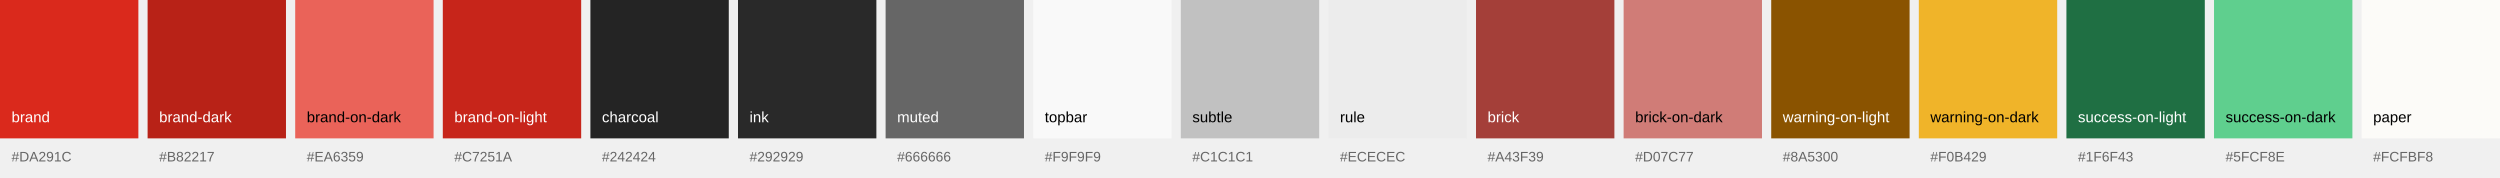
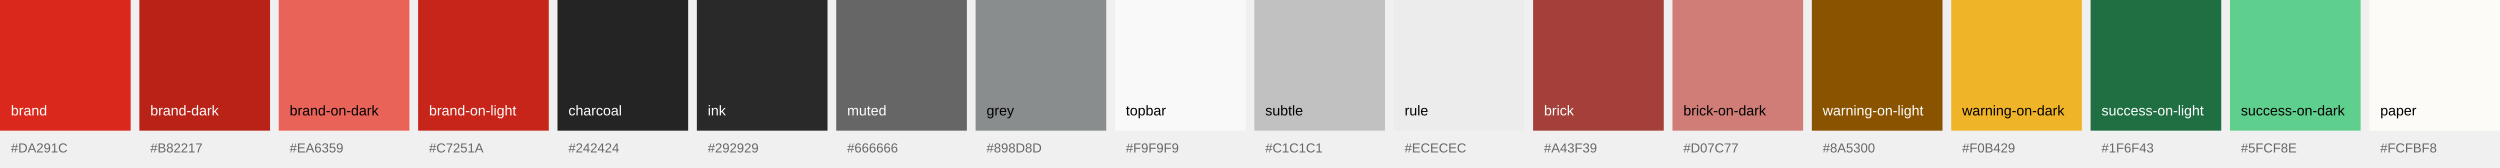
- <svg xmlns="http://www.w3.org/2000/svg" viewBox="0 0 2168 154" width="2168" height="154">
+ <svg xmlns="http://www.w3.org/2000/svg" viewBox="0 0 2296 154" width="2296" height="154">
  <rect x="0" y="0" width="120" height="120" fill="#DA291C" />
  <text x="10" y="106" font-family="Arial, Helvetica, sans-serif" font-size="13" fill="#FFFFFF">brand</text>
  <text x="10" y="140" font-family="Arial, Helvetica, sans-serif" font-size="12" fill="#666666">#DA291C</text>
  <rect x="128" y="0" width="120" height="120" fill="#B82217" />
  <text x="138" y="106" font-family="Arial, Helvetica, sans-serif" font-size="13" fill="#FFFFFF">brand-dark</text>
  <text x="138" y="140" font-family="Arial, Helvetica, sans-serif" font-size="12" fill="#666666">#B82217</text>
  <rect x="256" y="0" width="120" height="120" fill="#EA6359" />
  <text x="266" y="106" font-family="Arial, Helvetica, sans-serif" font-size="13" fill="#000000">brand-on-dark</text>
  <text x="266" y="140" font-family="Arial, Helvetica, sans-serif" font-size="12" fill="#666666">#EA6359</text>
  <rect x="384" y="0" width="120" height="120" fill="#C7251A" />
  <text x="394" y="106" font-family="Arial, Helvetica, sans-serif" font-size="13" fill="#FFFFFF">brand-on-light</text>
  <text x="394" y="140" font-family="Arial, Helvetica, sans-serif" font-size="12" fill="#666666">#C7251A</text>
  <rect x="512" y="0" width="120" height="120" fill="#242424" />
  <text x="522" y="106" font-family="Arial, Helvetica, sans-serif" font-size="13" fill="#FFFFFF">charcoal</text>
  <text x="522" y="140" font-family="Arial, Helvetica, sans-serif" font-size="12" fill="#666666">#242424</text>
  <rect x="640" y="0" width="120" height="120" fill="#292929" />
  <text x="650" y="106" font-family="Arial, Helvetica, sans-serif" font-size="13" fill="#FFFFFF">ink</text>
  <text x="650" y="140" font-family="Arial, Helvetica, sans-serif" font-size="12" fill="#666666">#292929</text>
  <rect x="768" y="0" width="120" height="120" fill="#666666" />
  <text x="778" y="106" font-family="Arial, Helvetica, sans-serif" font-size="13" fill="#FFFFFF">muted</text>
  <text x="778" y="140" font-family="Arial, Helvetica, sans-serif" font-size="12" fill="#666666">#666666</text>
-   <rect x="896" y="0" width="120" height="120" fill="#F9F9F9" />
-   <text x="906" y="106" font-family="Arial, Helvetica, sans-serif" font-size="13" fill="#000000">topbar</text>
-   <text x="906" y="140" font-family="Arial, Helvetica, sans-serif" font-size="12" fill="#666666">#F9F9F9</text>
-   <rect x="1024" y="0" width="120" height="120" fill="#C1C1C1" />
-   <text x="1034" y="106" font-family="Arial, Helvetica, sans-serif" font-size="13" fill="#000000">subtle</text>
-   <text x="1034" y="140" font-family="Arial, Helvetica, sans-serif" font-size="12" fill="#666666">#C1C1C1</text>
-   <rect x="1152" y="0" width="120" height="120" fill="#ECECEC" />
-   <text x="1162" y="106" font-family="Arial, Helvetica, sans-serif" font-size="13" fill="#000000">rule</text>
-   <text x="1162" y="140" font-family="Arial, Helvetica, sans-serif" font-size="12" fill="#666666">#ECECEC</text>
-   <rect x="1280" y="0" width="120" height="120" fill="#A43F39" />
-   <text x="1290" y="106" font-family="Arial, Helvetica, sans-serif" font-size="13" fill="#FFFFFF">brick</text>
-   <text x="1290" y="140" font-family="Arial, Helvetica, sans-serif" font-size="12" fill="#666666">#A43F39</text>
-   <rect x="1408" y="0" width="120" height="120" fill="#D07C77" />
-   <text x="1418" y="106" font-family="Arial, Helvetica, sans-serif" font-size="13" fill="#000000">brick-on-dark</text>
-   <text x="1418" y="140" font-family="Arial, Helvetica, sans-serif" font-size="12" fill="#666666">#D07C77</text>
-   <rect x="1536" y="0" width="120" height="120" fill="#8A5300" />
-   <text x="1546" y="106" font-family="Arial, Helvetica, sans-serif" font-size="13" fill="#FFFFFF">warning-on-light</text>
-   <text x="1546" y="140" font-family="Arial, Helvetica, sans-serif" font-size="12" fill="#666666">#8A5300</text>
-   <rect x="1664" y="0" width="120" height="120" fill="#F0B429" />
-   <text x="1674" y="106" font-family="Arial, Helvetica, sans-serif" font-size="13" fill="#000000">warning-on-dark</text>
-   <text x="1674" y="140" font-family="Arial, Helvetica, sans-serif" font-size="12" fill="#666666">#F0B429</text>
-   <rect x="1792" y="0" width="120" height="120" fill="#1F6F43" />
-   <text x="1802" y="106" font-family="Arial, Helvetica, sans-serif" font-size="13" fill="#FFFFFF">success-on-light</text>
-   <text x="1802" y="140" font-family="Arial, Helvetica, sans-serif" font-size="12" fill="#666666">#1F6F43</text>
-   <rect x="1920" y="0" width="120" height="120" fill="#5FCF8E" />
-   <text x="1930" y="106" font-family="Arial, Helvetica, sans-serif" font-size="13" fill="#000000">success-on-dark</text>
-   <text x="1930" y="140" font-family="Arial, Helvetica, sans-serif" font-size="12" fill="#666666">#5FCF8E</text>
-   <rect x="2048" y="0" width="120" height="120" fill="#FCFBF8" />
-   <text x="2058" y="106" font-family="Arial, Helvetica, sans-serif" font-size="13" fill="#000000">paper</text>
-   <text x="2058" y="140" font-family="Arial, Helvetica, sans-serif" font-size="12" fill="#666666">#FCFBF8</text>
+   <rect x="896" y="0" width="120" height="120" fill="#898D8D" />
+   <text x="906" y="106" font-family="Arial, Helvetica, sans-serif" font-size="13" fill="#000000">grey</text>
+   <text x="906" y="140" font-family="Arial, Helvetica, sans-serif" font-size="12" fill="#666666">#898D8D</text>
+   <rect x="1024" y="0" width="120" height="120" fill="#F9F9F9" />
+   <text x="1034" y="106" font-family="Arial, Helvetica, sans-serif" font-size="13" fill="#000000">topbar</text>
+   <text x="1034" y="140" font-family="Arial, Helvetica, sans-serif" font-size="12" fill="#666666">#F9F9F9</text>
+   <rect x="1152" y="0" width="120" height="120" fill="#C1C1C1" />
+   <text x="1162" y="106" font-family="Arial, Helvetica, sans-serif" font-size="13" fill="#000000">subtle</text>
+   <text x="1162" y="140" font-family="Arial, Helvetica, sans-serif" font-size="12" fill="#666666">#C1C1C1</text>
+   <rect x="1280" y="0" width="120" height="120" fill="#ECECEC" />
+   <text x="1290" y="106" font-family="Arial, Helvetica, sans-serif" font-size="13" fill="#000000">rule</text>
+   <text x="1290" y="140" font-family="Arial, Helvetica, sans-serif" font-size="12" fill="#666666">#ECECEC</text>
+   <rect x="1408" y="0" width="120" height="120" fill="#A43F39" />
+   <text x="1418" y="106" font-family="Arial, Helvetica, sans-serif" font-size="13" fill="#FFFFFF">brick</text>
+   <text x="1418" y="140" font-family="Arial, Helvetica, sans-serif" font-size="12" fill="#666666">#A43F39</text>
+   <rect x="1536" y="0" width="120" height="120" fill="#D07C77" />
+   <text x="1546" y="106" font-family="Arial, Helvetica, sans-serif" font-size="13" fill="#000000">brick-on-dark</text>
+   <text x="1546" y="140" font-family="Arial, Helvetica, sans-serif" font-size="12" fill="#666666">#D07C77</text>
+   <rect x="1664" y="0" width="120" height="120" fill="#8A5300" />
+   <text x="1674" y="106" font-family="Arial, Helvetica, sans-serif" font-size="13" fill="#FFFFFF">warning-on-light</text>
+   <text x="1674" y="140" font-family="Arial, Helvetica, sans-serif" font-size="12" fill="#666666">#8A5300</text>
+   <rect x="1792" y="0" width="120" height="120" fill="#F0B429" />
+   <text x="1802" y="106" font-family="Arial, Helvetica, sans-serif" font-size="13" fill="#000000">warning-on-dark</text>
+   <text x="1802" y="140" font-family="Arial, Helvetica, sans-serif" font-size="12" fill="#666666">#F0B429</text>
+   <rect x="1920" y="0" width="120" height="120" fill="#1F6F43" />
+   <text x="1930" y="106" font-family="Arial, Helvetica, sans-serif" font-size="13" fill="#FFFFFF">success-on-light</text>
+   <text x="1930" y="140" font-family="Arial, Helvetica, sans-serif" font-size="12" fill="#666666">#1F6F43</text>
+   <rect x="2048" y="0" width="120" height="120" fill="#5FCF8E" />
+   <text x="2058" y="106" font-family="Arial, Helvetica, sans-serif" font-size="13" fill="#000000">success-on-dark</text>
+   <text x="2058" y="140" font-family="Arial, Helvetica, sans-serif" font-size="12" fill="#666666">#5FCF8E</text>
+   <rect x="2176" y="0" width="120" height="120" fill="#FCFBF8" />
+   <text x="2186" y="106" font-family="Arial, Helvetica, sans-serif" font-size="13" fill="#000000">paper</text>
+   <text x="2186" y="140" font-family="Arial, Helvetica, sans-serif" font-size="12" fill="#666666">#FCFBF8</text>
</svg>
